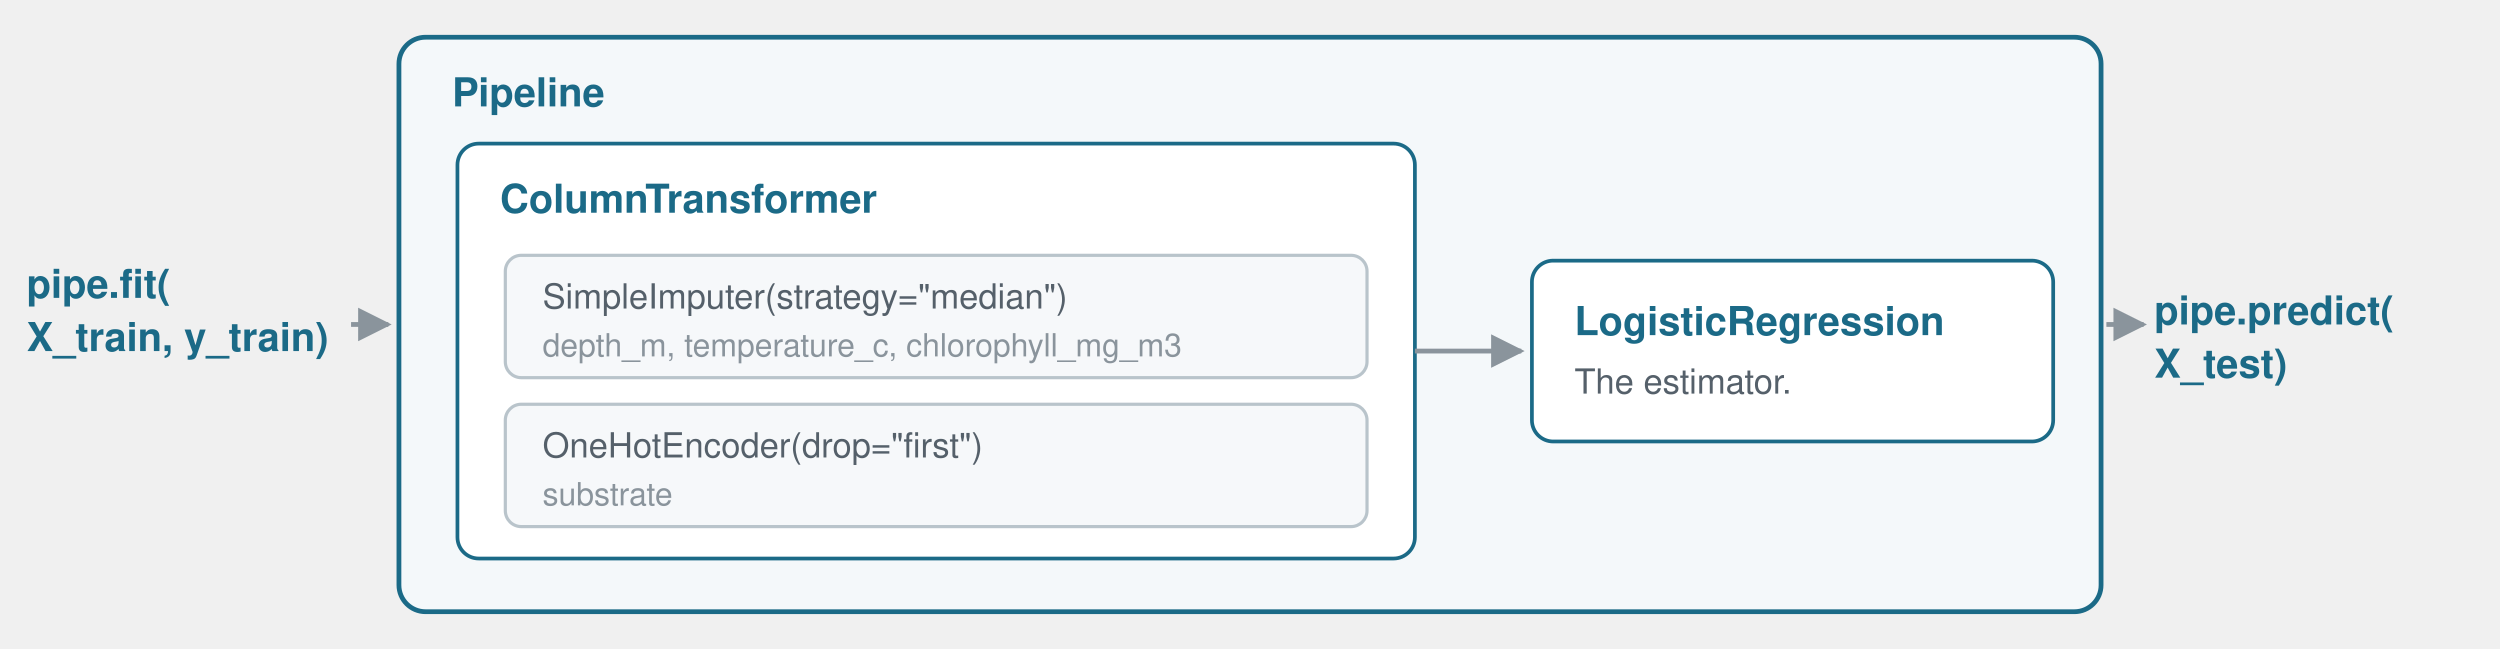
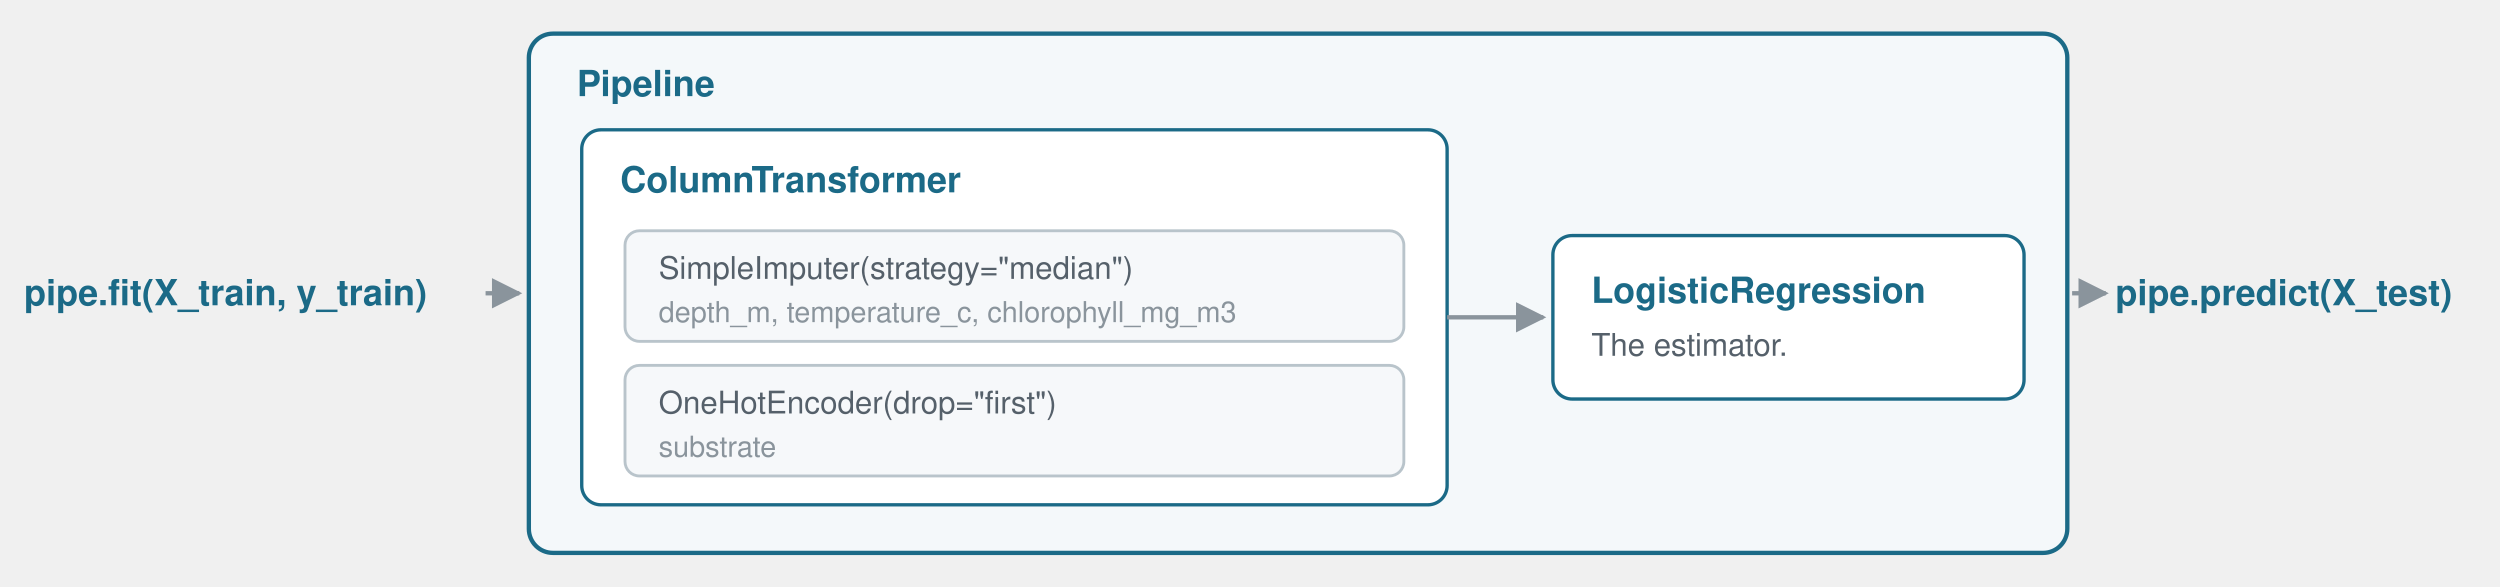
- <svg xmlns="http://www.w3.org/2000/svg" viewBox="0 0 940 244" width="100%" role="img" aria-label="A scikit-learn Pipeline drawn as nested objects: a ColumnTransformer holding one transformer per group of columns, followed by the estimator, with fit and predict called on the outside">
+ <svg xmlns="http://www.w3.org/2000/svg" viewBox="0 0 1040 244" width="100%" role="img" aria-label="A scikit-learn Pipeline drawn as nested objects: a ColumnTransformer holding one transformer per group of columns, followed by the estimator, with fit and predict called on the outside">
  <defs>
    <marker id="arrow2" viewBox="0 0 10 10" refX="9" refY="5" markerWidth="7" markerHeight="7" orient="auto">
      <path d="M 0 0 L 10 5 L 0 10 z" fill="#8a949c" />
    </marker>
    <style>
      .outer { fill: #f4f8fa; stroke: #1b6a87; stroke-width: 1.8; rx: 10; }
      .mid   { fill: #ffffff; stroke: #1b6a87; stroke-width: 1.4; rx: 8; }
      .inner { fill: #f6f8fa; stroke: #b9c4cb; stroke-width: 1.2; rx: 6; }
      .fn    { font: bold 15px "Source Sans Pro", Helvetica, Arial, sans-serif; fill: #1b6a87; }
      .head  { font: bold 15px "Source Sans Pro", Helvetica, Arial, sans-serif; fill: #1f2933; }
      .body  { font: 13px "Source Sans Pro", Helvetica, Arial, sans-serif; fill: #55606a; }
      .cols  { font: 12px "Source Sans Pro", Helvetica, Arial, sans-serif; fill: #8a949c; }
      .link  { stroke: #8a949c; stroke-width: 1.8; fill: none; }
    </style>
  </defs>
-   <rect class="outer" x="150" y="14" width="640" height="216" />
-   <text class="fn" x="170" y="40">Pipeline</text>
-   <rect class="mid" x="172" y="54" width="360" height="156" />
-   <text class="fn" x="188" y="80">ColumnTransformer</text>
-   <rect class="inner" x="190" y="96" width="324" height="46" />
-   <text class="body" x="204" y="116">SimpleImputer(strategy="median")</text>
-   <text class="cols" x="204" y="134">depth_m, temperature_c, chlorophyll_mg_m3</text>
-   <rect class="inner" x="190" y="152" width="324" height="46" />
-   <text class="body" x="204" y="172">OneHotEncoder(drop="first")</text>
-   <text class="cols" x="204" y="190">substrate</text>
-   <rect class="mid" x="576" y="98" width="196" height="68" />
-   <text class="fn" x="592" y="126">LogisticRegression</text>
-   <text class="body" x="592" y="148">The estimator.</text>
-   <line class="link" x1="532" y1="132" x2="572" y2="132" marker-end="url(#arrow2)" />
-   <text class="fn" x="10" y="112">pipe.fit(</text>
-   <text class="fn" x="10" y="132">  X_train, y_train)</text>
-   <line class="link" x1="132" y1="122" x2="146" y2="122" marker-end="url(#arrow2)" />
-   <text class="fn" x="810" y="122">pipe.predict(</text>
-   <text class="fn" x="810" y="142">  X_test)</text>
-   <line class="link" x1="792" y1="122" x2="806" y2="122" marker-end="url(#arrow2)" />
+   <rect class="outer" x="220" y="14" width="640" height="216" />
+   <text class="fn" x="240" y="40">Pipeline</text>
+   <rect class="mid" x="242" y="54" width="360" height="156" />
+   <text class="fn" x="258" y="80">ColumnTransformer</text>
+   <rect class="inner" x="260" y="96" width="324" height="46" />
+   <text class="body" x="274" y="116">SimpleImputer(strategy="median")</text>
+   <text class="cols" x="274" y="134">depth_m, temperature_c, chlorophyll_mg_m3</text>
+   <rect class="inner" x="260" y="152" width="324" height="46" />
+   <text class="body" x="274" y="172">OneHotEncoder(drop="first")</text>
+   <text class="cols" x="274" y="190">substrate</text>
+   <rect class="mid" x="646" y="98" width="196" height="68" />
+   <text class="fn" x="662" y="126">LogisticRegression</text>
+   <text class="body" x="662" y="148">The estimator.</text>
+   <line class="link" x1="602" y1="132" x2="642" y2="132" marker-end="url(#arrow2)" />
+   <text class="fn" x="10" y="127">pipe.fit(X_train, y_train)</text>
+   <line class="link" x1="202" y1="122" x2="216" y2="122" marker-end="url(#arrow2)" />
+   <text class="fn" x="880" y="127">pipe.predict(X_test)</text>
+   <line class="link" x1="862" y1="122" x2="876" y2="122" marker-end="url(#arrow2)" />
</svg>
